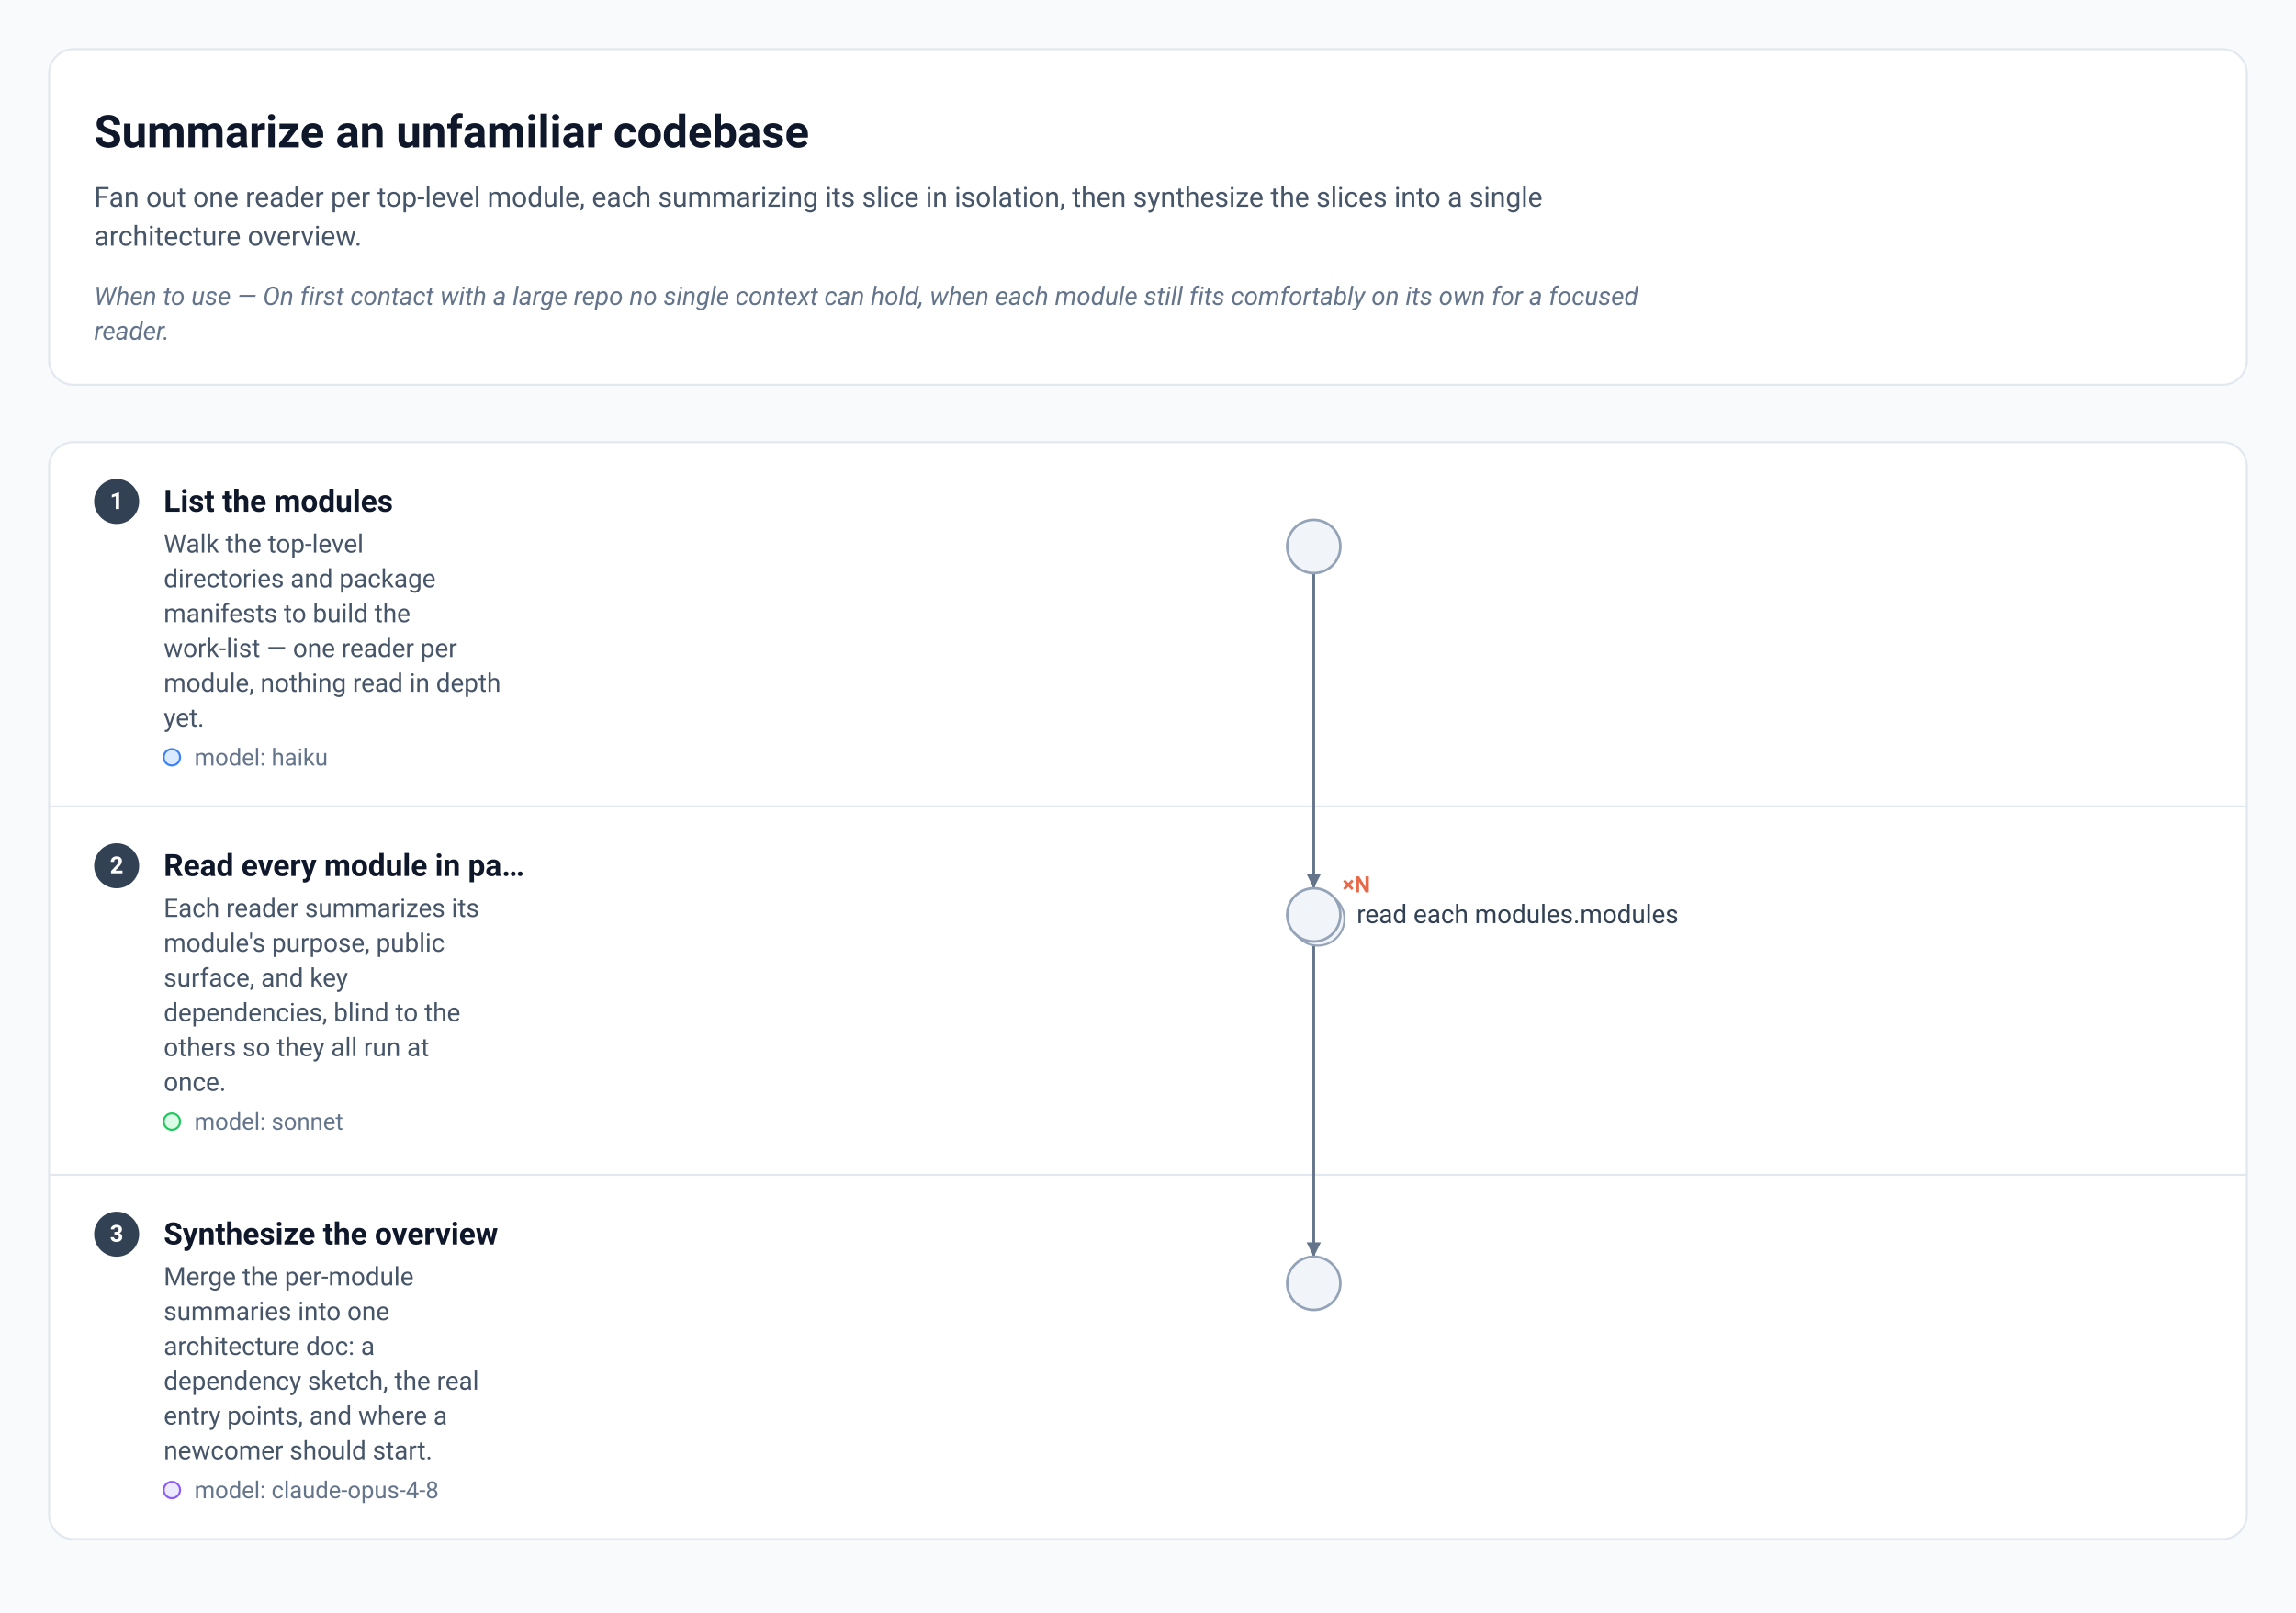
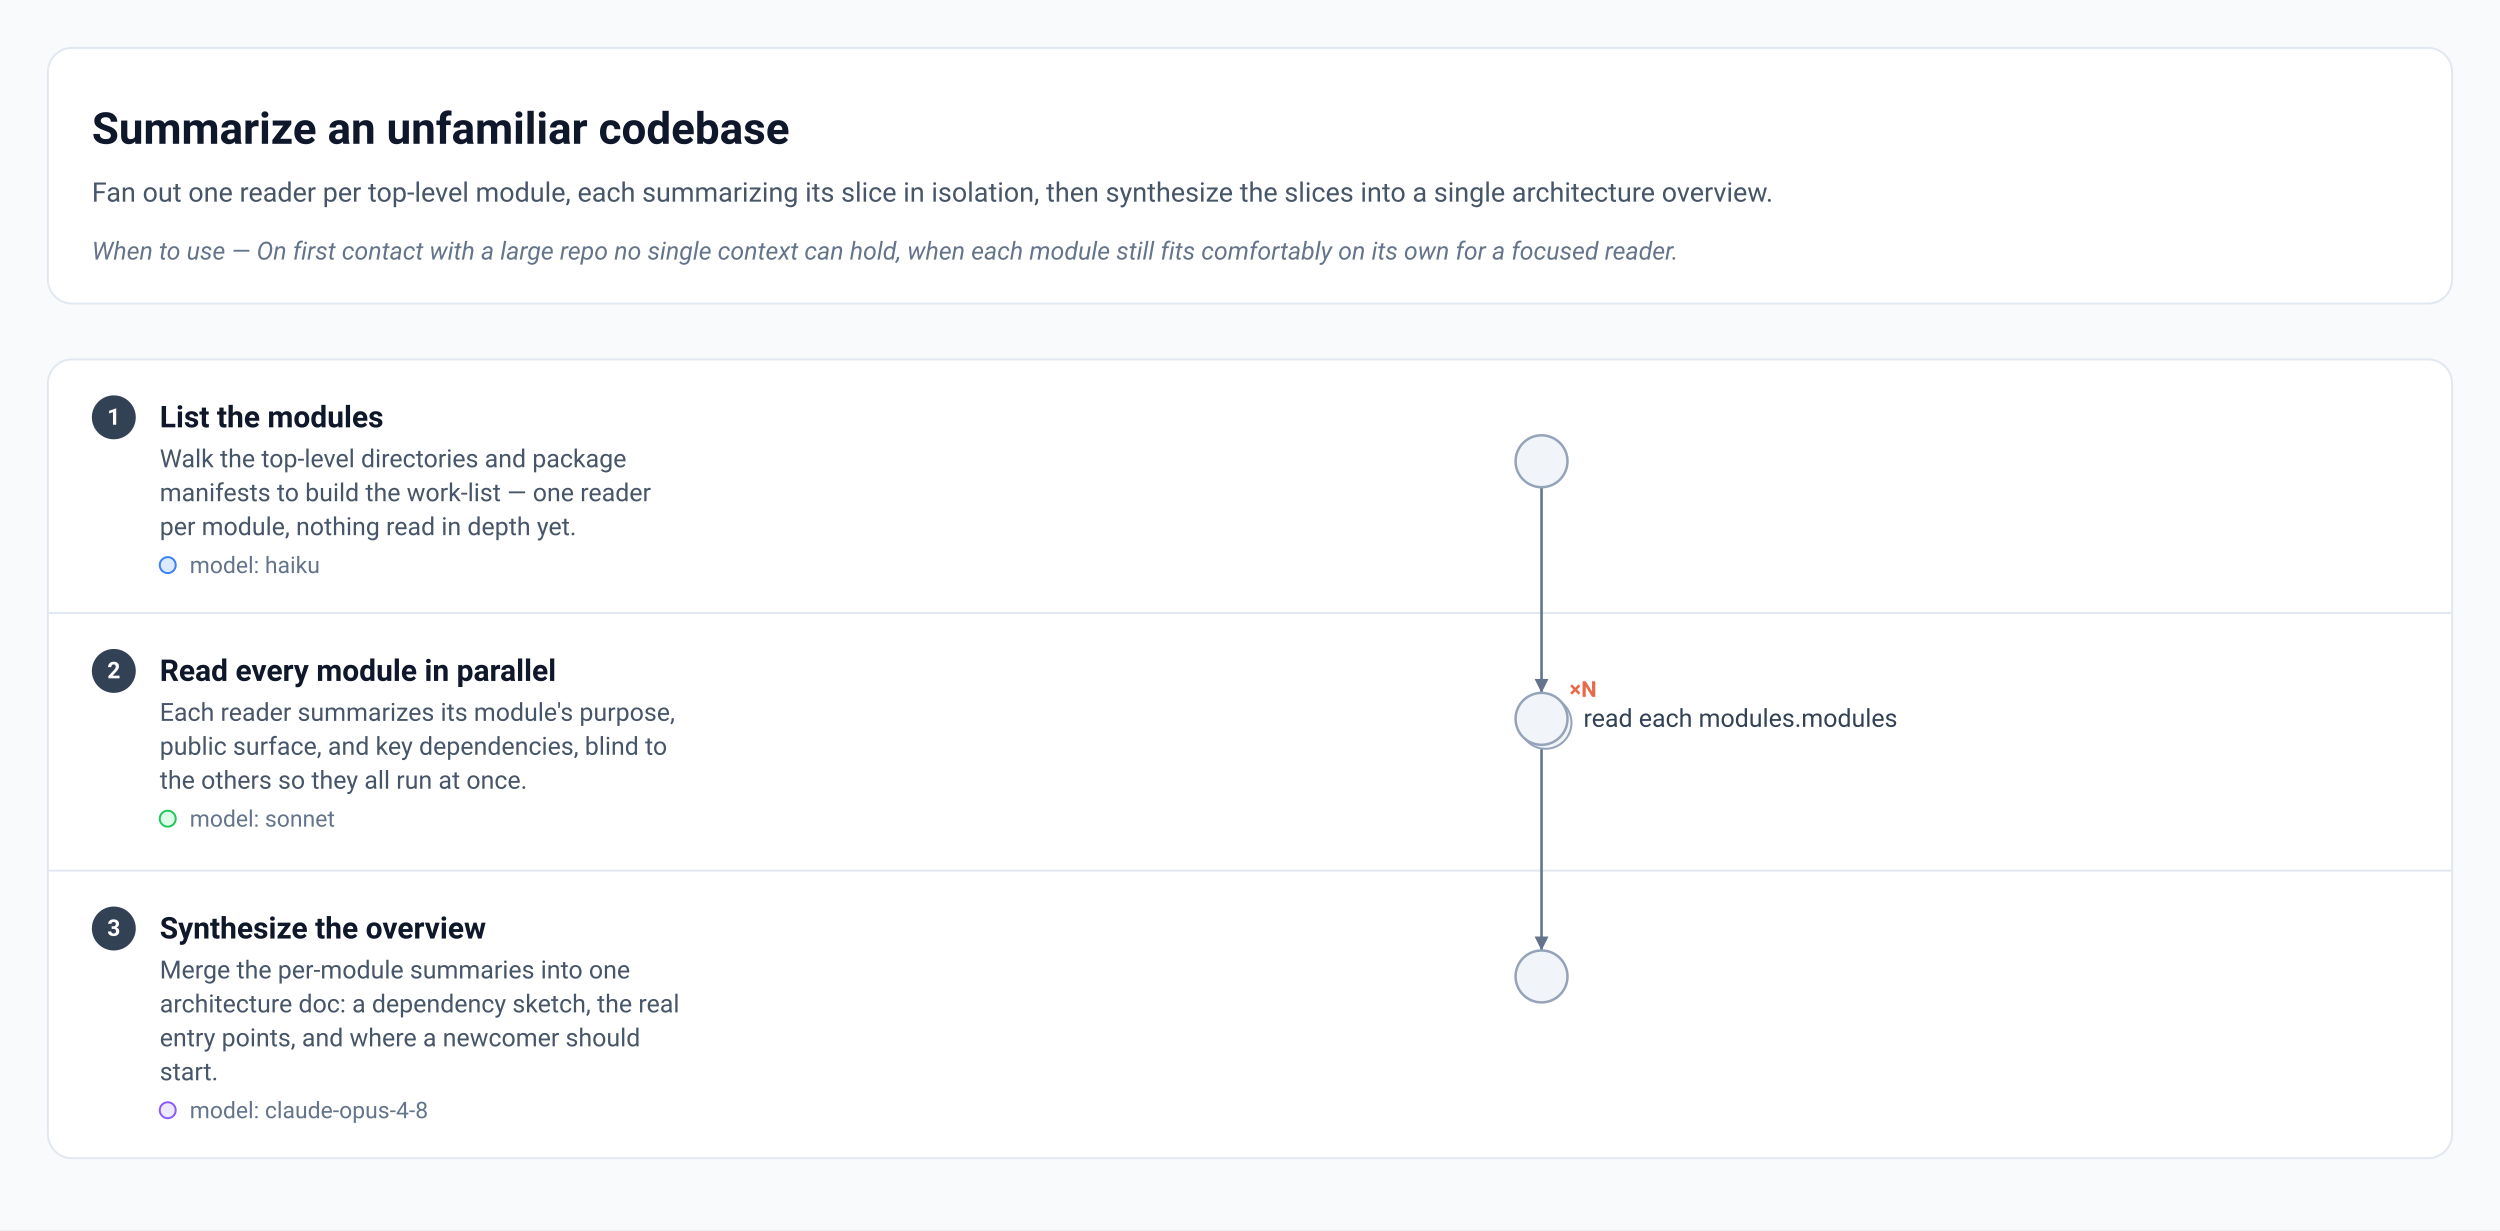
- <svg xmlns="http://www.w3.org/2000/svg" width="1122" height="788" viewBox="0 0 1122 788" font-family="-apple-system, BlinkMacSystemFont, 'Segoe UI', Roboto, Helvetica, Arial, sans-serif">
-   <rect width="1122" height="788" fill="#f8fafc" />
+ <svg xmlns="http://www.w3.org/2000/svg" width="1252" height="616" viewBox="0 0 1252 616" font-family="-apple-system, BlinkMacSystemFont, 'Segoe UI', Roboto, Helvetica, Arial, sans-serif">
+   <rect width="1252" height="616" fill="#f8fafc" />
  <g transform="translate(0 24)">
    <g class="header-card">
-       <rect x="24" y="0" width="1074" height="164" rx="12" fill="#ffffff" stroke="#e2e8f0" stroke-width="1" />
+       <rect x="24" y="0" width="1204" height="128" rx="12" fill="#ffffff" stroke="#e2e8f0" stroke-width="1" />
      <text x="46" y="48" font-size="22" fill="#0f172a" font-weight="700">Summarize an unfamiliar codebase</text>
-       <text x="46" y="77" font-size="13.5" fill="#475569">Fan out one reader per top-level module, each summarizing its slice in isolation, then synthesize the slices into a single</text>
-       <text x="46" y="96" font-size="13.5" fill="#475569">architecture overview.</text>
-       <text x="46" y="125" font-size="12.5" fill="#64748b" font-style="italic">When to use — On first contact with a large repo no single context can hold, when each module still fits comfortably on its own for a focused</text>
-       <text x="46" y="142" font-size="12.5" fill="#64748b" font-style="italic">reader.</text>
+       <text x="46" y="77" font-size="13.5" fill="#475569">Fan out one reader per top-level module, each summarizing its slice in isolation, then synthesize the slices into a single architecture overview.</text>
+       <text x="46" y="106" font-size="12.5" fill="#64748b" font-style="italic">When to use — On first contact with a large repo no single context can hold, when each module still fits comfortably on its own for a focused reader.</text>
    </g>
  </g>
-   <g transform="translate(0 204)">
-     <rect x="24" y="12" width="1074" height="536" rx="12" fill="#ffffff" stroke="#e2e8f0" stroke-width="1" />
+   <g transform="translate(0 168)">
+     <rect x="24" y="12" width="1204" height="400" rx="12" fill="#ffffff" stroke="#e2e8f0" stroke-width="1" />
    <g class="swimlane" />
    <g class="swimlane">
-       <line x1="24" y1="190" x2="1098" y2="190" stroke="#e2e8f0" stroke-width="1" />
+       <line x1="24" y1="139" x2="1228" y2="139" stroke="#e2e8f0" stroke-width="1" />
    </g>
    <g class="swimlane">
-       <line x1="24" y1="370" x2="1098" y2="370" stroke="#e2e8f0" stroke-width="1" />
+       <line x1="24" y1="268" x2="1228" y2="268" stroke="#e2e8f0" stroke-width="1" />
    </g>
    <g transform="translate(0 12)">
      <g class="lane-label">
        <circle cx="57" cy="29" r="11" fill="#334155" />
        <text x="57" y="32.7" font-size="11.5" fill="#ffffff" font-weight="700" text-anchor="middle">1</text>
        <text x="80" y="34" font-size="15" fill="#0f172a" font-weight="700">List the modules</text>
-         <text x="80" y="54" font-size="12.5" fill="#475569">Walk the top-level</text>
-         <text x="80" y="71" font-size="12.5" fill="#475569">directories and package</text>
-         <text x="80" y="88" font-size="12.5" fill="#475569">manifests to build the</text>
-         <text x="80" y="105" font-size="12.5" fill="#475569">work-list — one reader per</text>
-         <text x="80" y="122" font-size="12.5" fill="#475569">module, nothing read in depth</text>
-         <text x="80" y="139" font-size="12.5" fill="#475569">yet.</text>
-         <circle cx="84" cy="154" r="4" fill="#dbeafe" stroke="#3b82f6" stroke-width="1" />
-         <text x="95" y="158" font-size="11.5" fill="#64748b">model: haiku</text>
+         <text x="80" y="54" font-size="12.5" fill="#475569">Walk the top-level directories and package</text>
+         <text x="80" y="71" font-size="12.5" fill="#475569">manifests to build the work-list — one reader</text>
+         <text x="80" y="88" font-size="12.5" fill="#475569">per module, nothing read in depth yet.</text>
+         <circle cx="84" cy="103" r="4" fill="#dbeafe" stroke="#3b82f6" stroke-width="1" />
+         <text x="95" y="107" font-size="11.5" fill="#64748b">model: haiku</text>
      </g>
    </g>
-     <g transform="translate(0 190)">
+     <g transform="translate(0 139)">
      <g class="lane-label">
        <circle cx="57" cy="29" r="11" fill="#334155" />
        <text x="57" y="32.7" font-size="11.5" fill="#ffffff" font-weight="700" text-anchor="middle">2</text>
-         <text x="80" y="34" font-size="15" fill="#0f172a" font-weight="700">Read every module in pa…</text>
-         <text x="80" y="54" font-size="12.5" fill="#475569">Each reader summarizes its</text>
-         <text x="80" y="71" font-size="12.5" fill="#475569">module's purpose, public</text>
-         <text x="80" y="88" font-size="12.5" fill="#475569">surface, and key</text>
-         <text x="80" y="105" font-size="12.5" fill="#475569">dependencies, blind to the</text>
-         <text x="80" y="122" font-size="12.5" fill="#475569">others so they all run at</text>
-         <text x="80" y="139" font-size="12.5" fill="#475569">once.</text>
-         <circle cx="84" cy="154" r="4" fill="#dcfce7" stroke="#22c55e" stroke-width="1" />
-         <text x="95" y="158" font-size="11.5" fill="#64748b">model: sonnet</text>
+         <text x="80" y="34" font-size="15" fill="#0f172a" font-weight="700">Read every module in parallel</text>
+         <text x="80" y="54" font-size="12.5" fill="#475569">Each reader summarizes its module's purpose,</text>
+         <text x="80" y="71" font-size="12.5" fill="#475569">public surface, and key dependencies, blind to</text>
+         <text x="80" y="88" font-size="12.5" fill="#475569">the others so they all run at once.</text>
+         <circle cx="84" cy="103" r="4" fill="#dcfce7" stroke="#22c55e" stroke-width="1" />
+         <text x="95" y="107" font-size="11.5" fill="#64748b">model: sonnet</text>
      </g>
    </g>
-     <g transform="translate(0 370)">
+     <g transform="translate(0 268)">
      <g class="lane-label">
        <circle cx="57" cy="29" r="11" fill="#334155" />
        <text x="57" y="32.7" font-size="11.5" fill="#ffffff" font-weight="700" text-anchor="middle">3</text>
        <text x="80" y="34" font-size="15" fill="#0f172a" font-weight="700">Synthesize the overview</text>
-         <text x="80" y="54" font-size="12.5" fill="#475569">Merge the per-module</text>
-         <text x="80" y="71" font-size="12.5" fill="#475569">summaries into one</text>
-         <text x="80" y="88" font-size="12.5" fill="#475569">architecture doc: a</text>
-         <text x="80" y="105" font-size="12.5" fill="#475569">dependency sketch, the real</text>
-         <text x="80" y="122" font-size="12.5" fill="#475569">entry points, and where a</text>
-         <text x="80" y="139" font-size="12.5" fill="#475569">newcomer should start.</text>
-         <circle cx="84" cy="154" r="4" fill="#ede9fe" stroke="#8b5cf6" stroke-width="1" />
-         <text x="95" y="158" font-size="11.5" fill="#64748b">model: claude-opus-4-8</text>
+         <text x="80" y="54" font-size="12.5" fill="#475569">Merge the per-module summaries into one</text>
+         <text x="80" y="71" font-size="12.5" fill="#475569">architecture doc: a dependency sketch, the real</text>
+         <text x="80" y="88" font-size="12.5" fill="#475569">entry points, and where a newcomer should</text>
+         <text x="80" y="105" font-size="12.5" fill="#475569">start.</text>
+         <circle cx="84" cy="120" r="4" fill="#ede9fe" stroke="#8b5cf6" stroke-width="1" />
+         <text x="95" y="124" font-size="11.5" fill="#64748b">model: claude-opus-4-8</text>
      </g>
    </g>
-     <g class="topology" transform="translate(338 0)">
+     <g class="topology" transform="translate(468 0)">
      <g class="edge">
-         <path d="M 304 76 L 304 230" fill="none" stroke="#64748b" stroke-width="1.3" />
-         <polygon points="304,230 300.5,223 307.5,223" fill="#64748b" />
+         <path d="M 304 76 L 304 179" fill="none" stroke="#64748b" stroke-width="1.3" />
+         <polygon points="304,179 300.5,172 307.5,172" fill="#64748b" />
      </g>
      <g class="edge">
-         <path d="M 304 256 L 304 410" fill="none" stroke="#64748b" stroke-width="1.3" />
-         <polygon points="304,410 300.5,403 307.5,403" fill="#64748b" />
+         <path d="M 304 205 L 304 308" fill="none" stroke="#64748b" stroke-width="1.3" />
+         <polygon points="304,308 300.5,301 307.5,301" fill="#64748b" />
      </g>
      <g class="agent-node">
        <circle cx="304" cy="63" r="13" fill="#f1f5f9" stroke="#94a3b8" stroke-width="1.25" />
      </g>
      <g class="agent-node">
-         <circle cx="306" cy="245" r="13" fill="#f1f5f9" stroke="#94a3b8" stroke-width="1" />
-         <circle cx="304" cy="243" r="13" fill="#f1f5f9" stroke="#94a3b8" stroke-width="1.25" />
-         <text x="325" y="247" font-size="12.5" fill="#334155">read each modules.modules</text>
-         <text x="318" y="232" font-size="11" font-weight="700" fill="#e8694a">×N</text>
+         <circle cx="306" cy="194" r="13" fill="#f1f5f9" stroke="#94a3b8" stroke-width="1" />
+         <circle cx="304" cy="192" r="13" fill="#f1f5f9" stroke="#94a3b8" stroke-width="1.25" />
+         <text x="325" y="196" font-size="12.5" fill="#334155">read each modules.modules</text>
+         <text x="318" y="181" font-size="11" font-weight="700" fill="#e8694a">×N</text>
      </g>
      <g class="agent-node">
-         <circle cx="304" cy="423" r="13" fill="#f1f5f9" stroke="#94a3b8" stroke-width="1.25" />
+         <circle cx="304" cy="321" r="13" fill="#f1f5f9" stroke="#94a3b8" stroke-width="1.25" />
      </g>
    </g>
  </g>
</svg>
